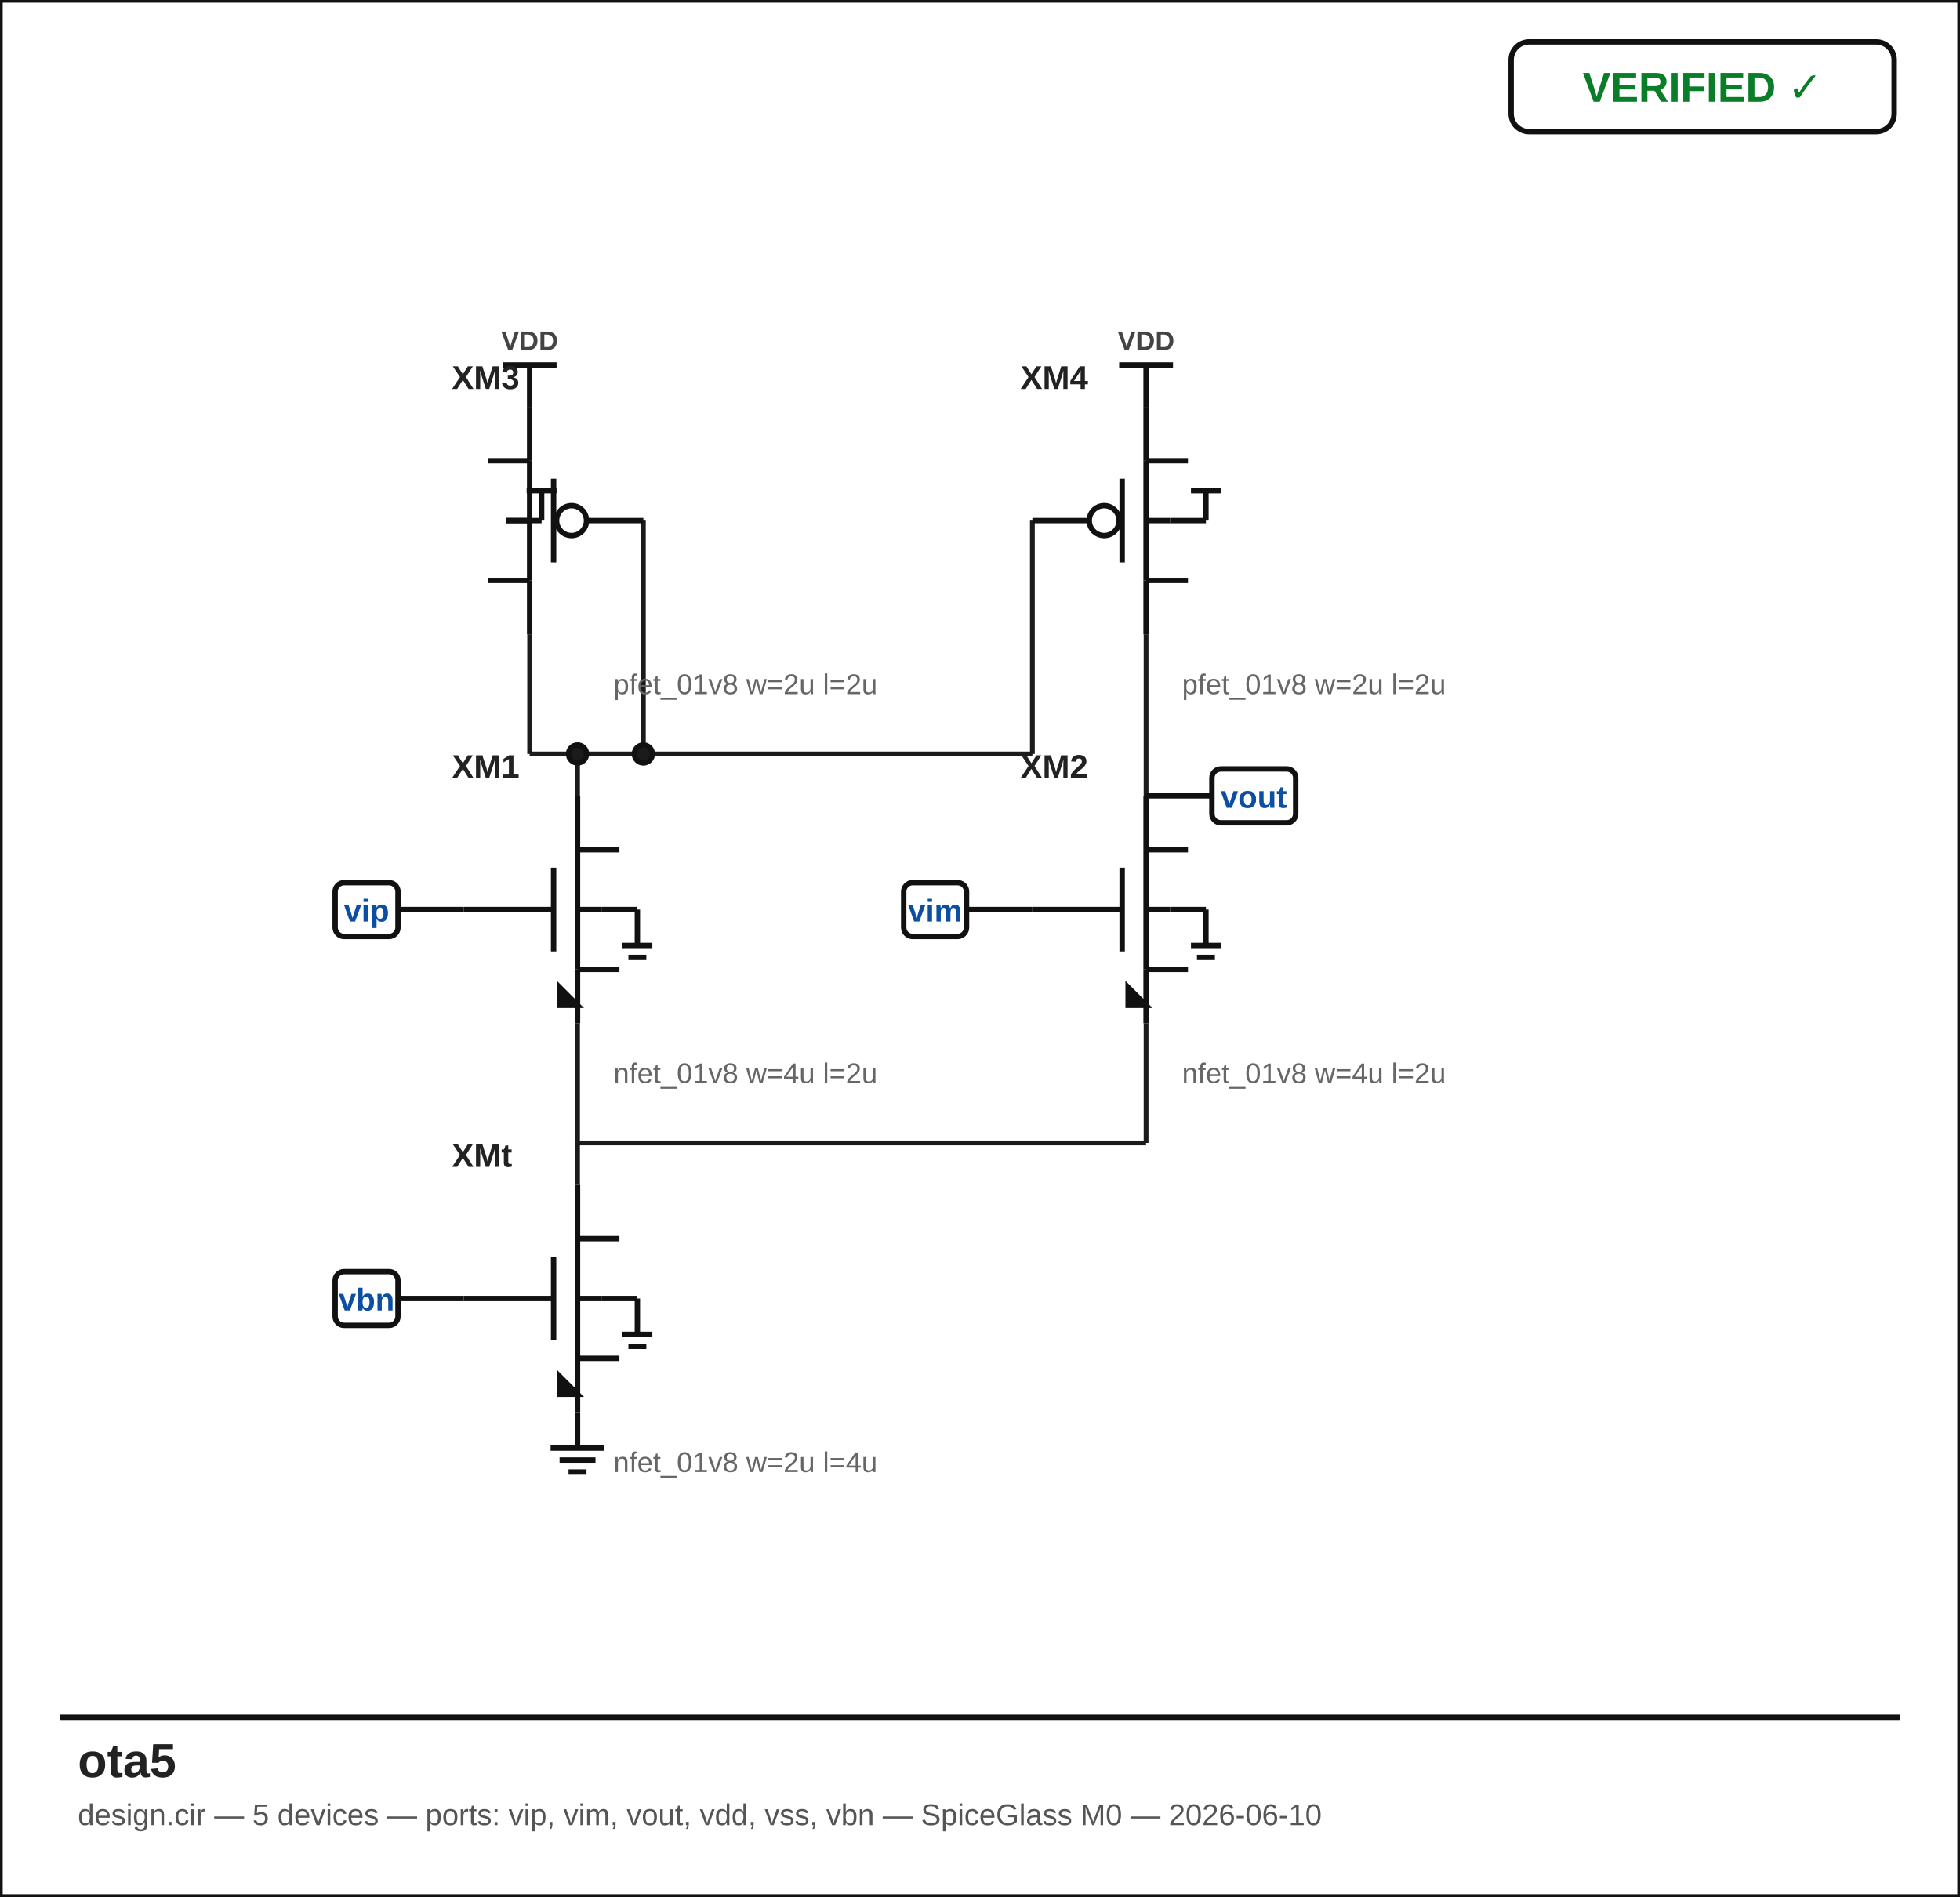
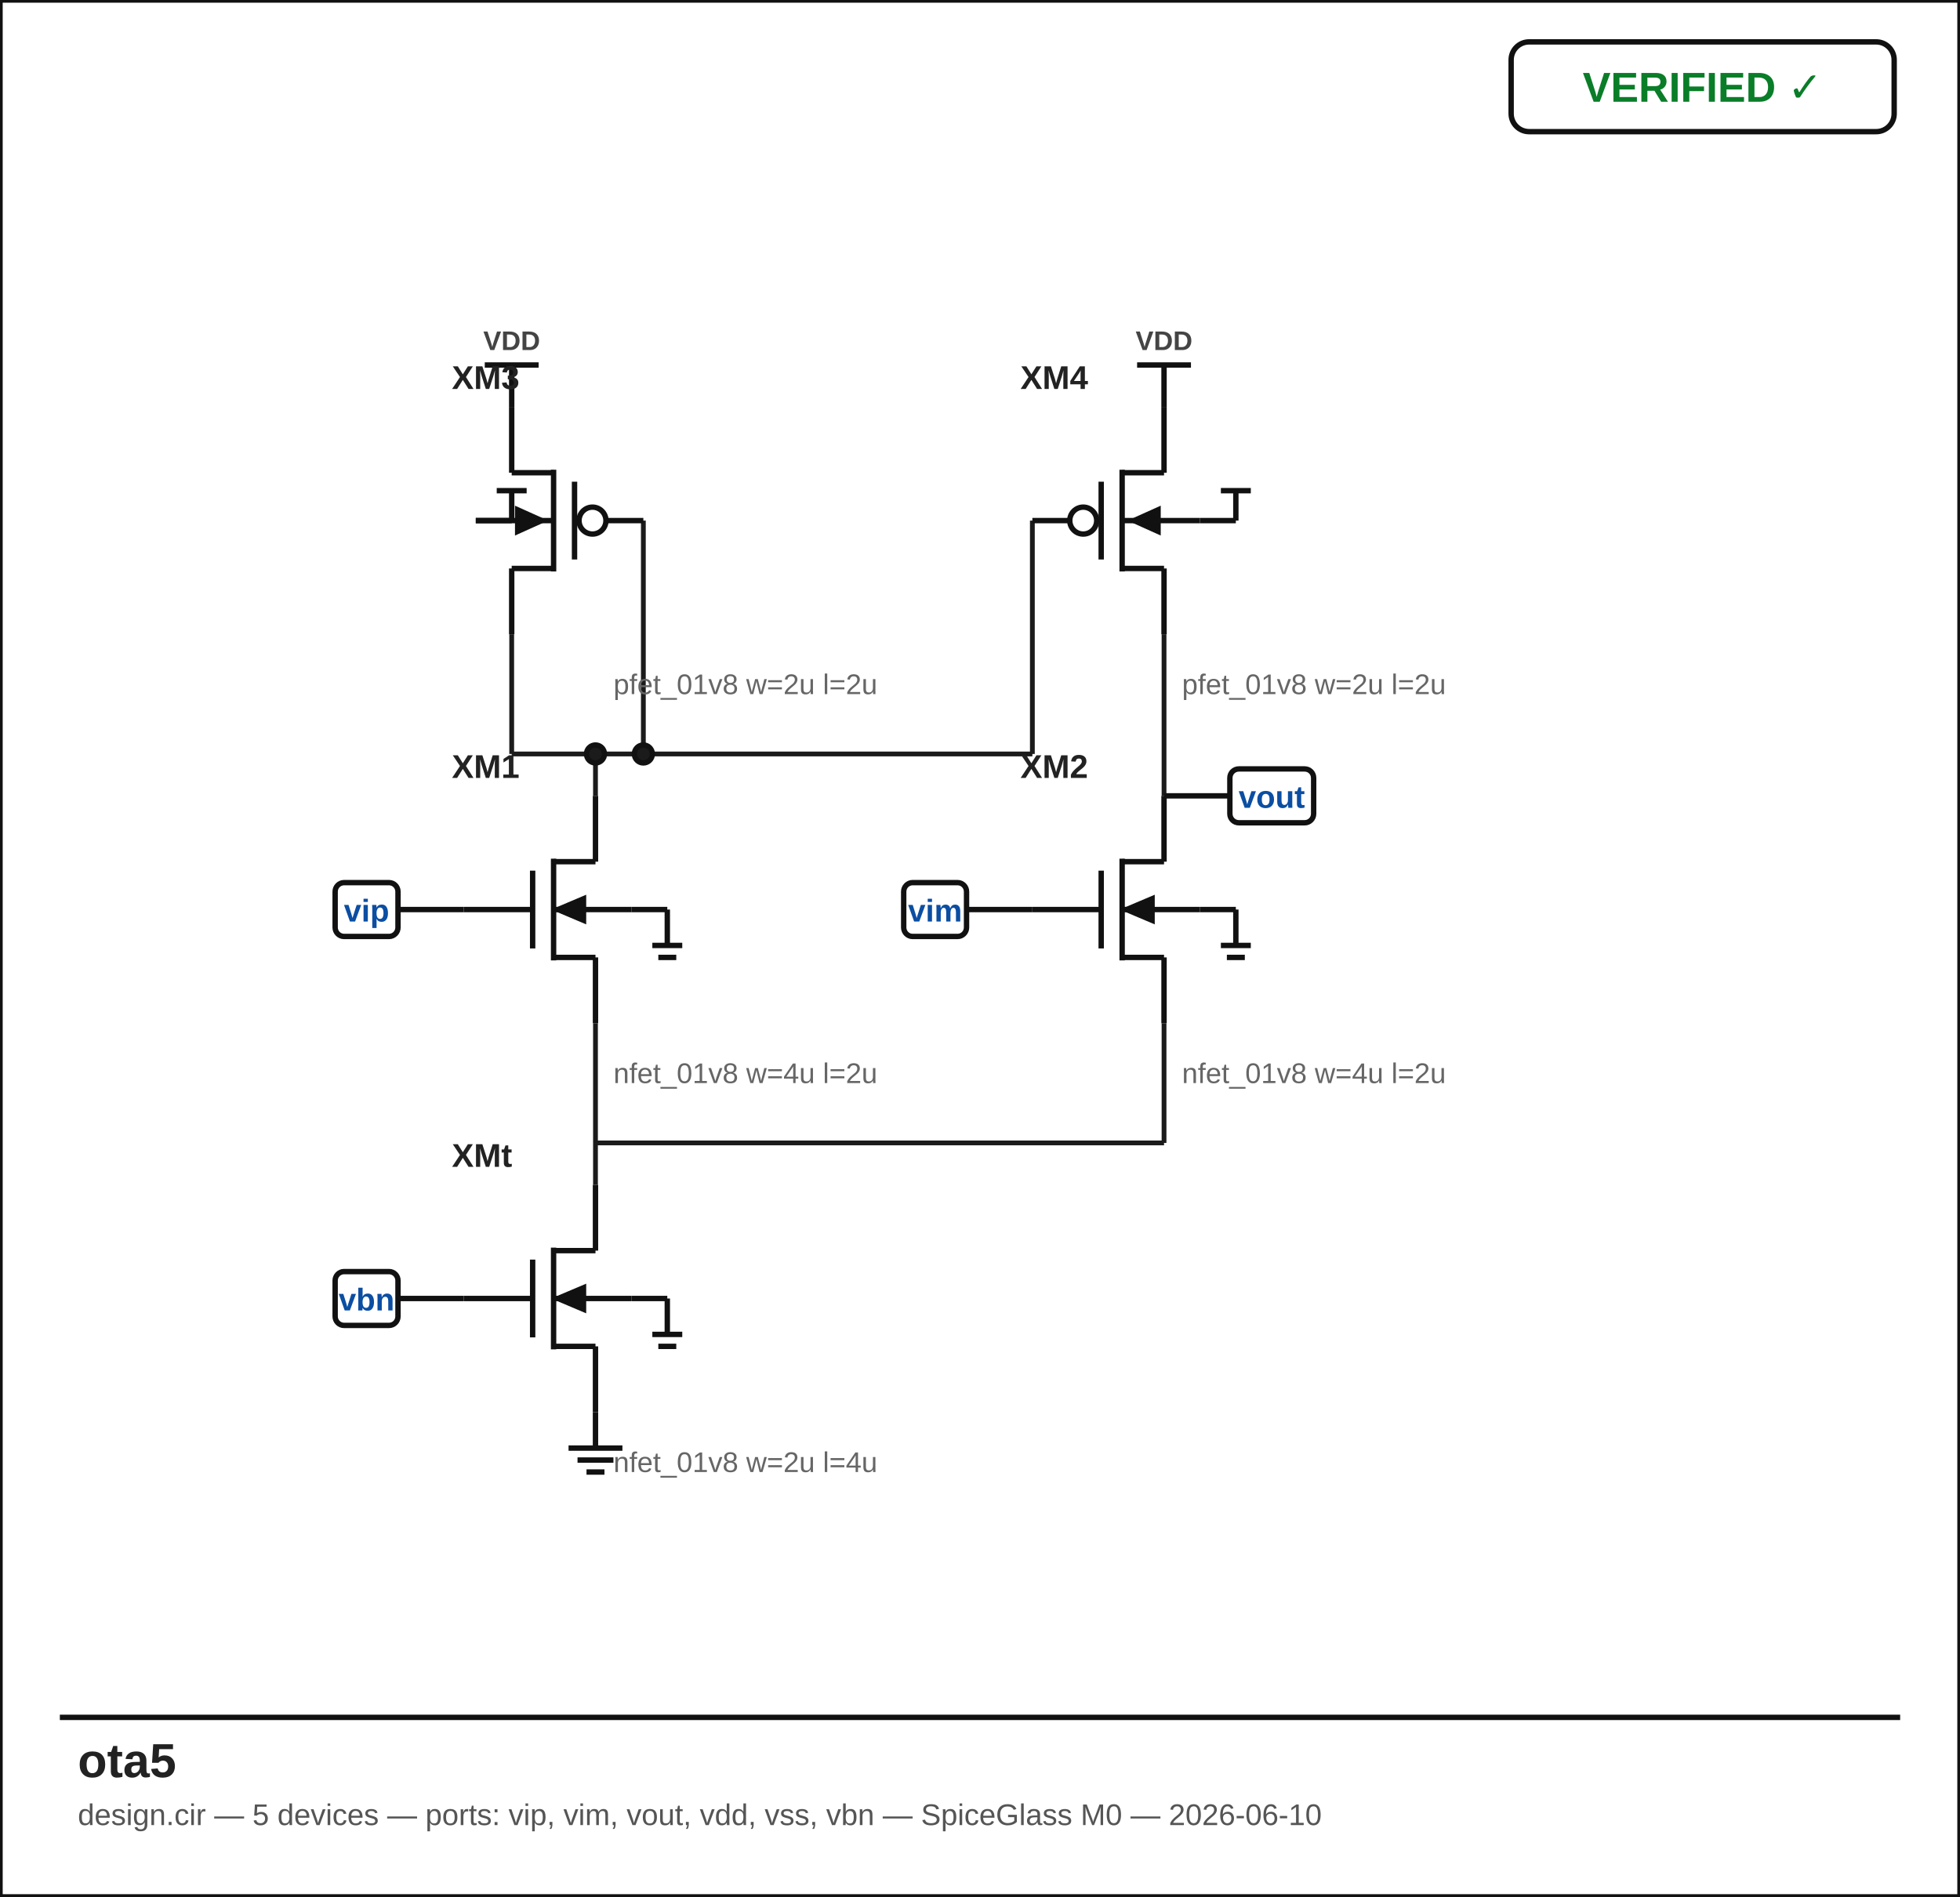
<svg xmlns="http://www.w3.org/2000/svg" width="655" height="634" viewBox="0 0 655 634" font-family="Segoe UI, Arial, sans-serif">
  <style>
 line, polyline, path, rect, circle { stroke: #111111; stroke-width: 1.8; }
 .wire { stroke: #1b1b1b; stroke-width: 1.6; }
 text { stroke: none; fill: #222; font-size: 11px; }
 .name { font-weight: 600; font-size: 11px; }
 .param { fill: #666; font-size: 9.5px; }
 .pin { font-size: 9px; fill: #333; }
 .sym { font-size: 11px; font-weight: 700; }
 .boxmodel { font-size: 9.5px; fill: #555; font-style: italic; }
 .rail { font-size: 9px; fill: #444444; font-weight: 600; }
 .netlabel { font-size: 10.5px; fill: #a14d00; font-style: italic; }
 .port { font-size: 10.5px; fill: #0b4ea2; font-weight: 700; }
 .sectitle { font-size: 11px; fill: #8a7340; font-weight: 600; }
 .title { font-size: 16px; font-weight: 700; }
 .meta { font-size: 10px; fill: #555; }
</style>
  <rect x="0" y="0" width="655" height="634" fill="white" stroke="none" />
-   <line class="wire" x1="193.0" y1="266.0" x2="193.0" y2="252.0" />
-   <line class="wire" x1="177.0" y1="212.0" x2="177.0" y2="252.0" />
+   <line class="wire" x1="199.0" y1="266.0" x2="199.0" y2="252.0" />
+   <line class="wire" x1="171.0" y1="212.0" x2="171.0" y2="252.0" />
  <line class="wire" x1="215.0" y1="174.0" x2="215.0" y2="252.0" />
  <line class="wire" x1="345.0" y1="174.0" x2="345.0" y2="252.0" />
-   <line class="wire" x1="177.0" y1="252.0" x2="345.0" y2="252.0" />
-   <line class="wire" x1="193.0" y1="342.0" x2="193.0" y2="382.0" />
-   <line class="wire" x1="383.0" y1="342.0" x2="383.0" y2="382.0" />
-   <line class="wire" x1="193.0" y1="396.0" x2="193.0" y2="382.0" />
-   <line class="wire" x1="193.0" y1="382.0" x2="383.0" y2="382.0" />
-   <line class="wire" x1="383.0" y1="212.0" x2="383.0" y2="266.0" />
-   <circle cx="193.0" cy="252.0" r="3" fill="#1b1b1b" stroke="none" />
+   <line class="wire" x1="171.0" y1="252.0" x2="345.0" y2="252.0" />
+   <line class="wire" x1="199.0" y1="342.0" x2="199.0" y2="382.0" />
+   <line class="wire" x1="389.0" y1="342.0" x2="389.0" y2="382.0" />
+   <line class="wire" x1="199.0" y1="396.0" x2="199.0" y2="382.0" />
+   <line class="wire" x1="199.0" y1="382.0" x2="389.0" y2="382.0" />
+   <line class="wire" x1="389.0" y1="212.0" x2="389.0" y2="266.0" />
+   <circle cx="199.0" cy="252.0" r="3" fill="#1b1b1b" stroke="none" />
  <circle cx="215.0" cy="252.0" r="3" fill="#1b1b1b" stroke="none" />
  <line x1="155.0" y1="304.0" x2="133.0" y2="304.0" />
  <rect x="112.0" y="295.0" width="21" height="18" rx="3" fill="white" stroke="#0b4ea2" stroke-width="1.4" />
  <text x="122.5" y="308.0" text-anchor="middle" class="port">vip</text>
-   <line x1="201.0" y1="304.0" x2="213.0" y2="304.0" />
-   <line x1="213.0" y1="304.0" x2="213.0" y2="316.0" />
-   <line x1="208.0" y1="316.0" x2="218.0" y2="316.0" stroke-width="2" />
-   <line x1="210.0" y1="320.0" x2="216.0" y2="320.0" stroke-width="2" />
-   <line x1="391.0" y1="304.0" x2="403.0" y2="304.0" />
-   <line x1="403.0" y1="304.0" x2="403.0" y2="316.0" />
-   <line x1="398.0" y1="316.0" x2="408.0" y2="316.0" stroke-width="2" />
-   <line x1="400.0" y1="320.0" x2="406.0" y2="320.0" stroke-width="2" />
-   <line x1="193.0" y1="472.0" x2="193.0" y2="484.0" />
-   <line x1="184.0" y1="484.0" x2="202.0" y2="484.0" stroke-width="2" />
-   <line x1="187.0" y1="488.0" x2="199.0" y2="488.0" stroke-width="2" />
-   <line x1="190.0" y1="492.0" x2="196.0" y2="492.0" stroke-width="2" />
-   <line x1="201.0" y1="434.0" x2="213.0" y2="434.0" />
-   <line x1="213.0" y1="434.0" x2="213.0" y2="446.0" />
-   <line x1="208.0" y1="446.0" x2="218.0" y2="446.0" stroke-width="2" />
-   <line x1="210.0" y1="450.0" x2="216.0" y2="450.0" stroke-width="2" />
-   <line x1="383.0" y1="266.0" x2="405.0" y2="266.0" />
-   <rect x="405.0" y="257.0" width="28" height="18" rx="3" fill="white" stroke="#0b4ea2" stroke-width="1.4" />
-   <text x="419.0" y="270.0" text-anchor="middle" class="port">vout</text>
+   <line x1="211.0" y1="304.0" x2="223.0" y2="304.0" />
+   <line x1="223.0" y1="304.0" x2="223.0" y2="316.0" />
+   <line x1="218.0" y1="316.0" x2="228.0" y2="316.0" stroke-width="2" />
+   <line x1="220.0" y1="320.0" x2="226.0" y2="320.0" stroke-width="2" />
+   <line x1="401.0" y1="304.0" x2="413.0" y2="304.0" />
+   <line x1="413.0" y1="304.0" x2="413.0" y2="316.0" />
+   <line x1="408.0" y1="316.0" x2="418.0" y2="316.0" stroke-width="2" />
+   <line x1="410.0" y1="320.0" x2="416.0" y2="320.0" stroke-width="2" />
+   <line x1="199.0" y1="472.0" x2="199.0" y2="484.0" />
+   <line x1="190.0" y1="484.0" x2="208.0" y2="484.0" stroke-width="2" />
+   <line x1="193.0" y1="488.0" x2="205.0" y2="488.0" stroke-width="2" />
+   <line x1="196.0" y1="492.0" x2="202.0" y2="492.0" stroke-width="2" />
+   <line x1="211.0" y1="434.0" x2="223.0" y2="434.0" />
+   <line x1="223.0" y1="434.0" x2="223.0" y2="446.0" />
+   <line x1="218.0" y1="446.0" x2="228.0" y2="446.0" stroke-width="2" />
+   <line x1="220.0" y1="450.0" x2="226.0" y2="450.0" stroke-width="2" />
+   <line x1="389.0" y1="266.0" x2="411.0" y2="266.0" />
+   <rect x="411.0" y="257.0" width="28" height="18" rx="3" fill="white" stroke="#0b4ea2" stroke-width="1.4" />
+   <text x="425.0" y="270.0" text-anchor="middle" class="port">vout</text>
  <line x1="345.0" y1="304.0" x2="323.0" y2="304.0" />
  <rect x="302.0" y="295.0" width="21" height="18" rx="3" fill="white" stroke="#0b4ea2" stroke-width="1.4" />
  <text x="312.5" y="308.0" text-anchor="middle" class="port">vim</text>
  <line x1="155.0" y1="434.0" x2="133.0" y2="434.0" />
  <rect x="112.0" y="425.0" width="21" height="18" rx="3" fill="white" stroke="#0b4ea2" stroke-width="1.4" />
  <text x="122.5" y="438.0" text-anchor="middle" class="port">vbn</text>
-   <line x1="177.0" y1="136.0" x2="177.0" y2="122.0" />
-   <line x1="168.0" y1="122.0" x2="186.0" y2="122.0" stroke-width="2.4" />
-   <text x="177.0" y="117.0" text-anchor="middle" class="rail">VDD</text>
-   <line x1="169.0" y1="174.0" x2="181.0" y2="174.0" />
-   <line x1="181.0" y1="174.0" x2="181.0" y2="164.0" />
-   <line x1="176.0" y1="164.0" x2="186.0" y2="164.0" stroke-width="2.4" />
-   <line x1="383.0" y1="136.0" x2="383.0" y2="122.0" />
-   <line x1="374.0" y1="122.0" x2="392.0" y2="122.0" stroke-width="2.4" />
-   <text x="383.0" y="117.0" text-anchor="middle" class="rail">VDD</text>
-   <line x1="391.0" y1="174.0" x2="403.0" y2="174.0" />
-   <line x1="403.0" y1="174.0" x2="403.0" y2="164.0" />
-   <line x1="398.0" y1="164.0" x2="408.0" y2="164.0" stroke-width="2.4" />
+   <line x1="171.0" y1="136.0" x2="171.0" y2="122.0" />
+   <line x1="162.0" y1="122.0" x2="180.0" y2="122.0" stroke-width="2.4" />
+   <text x="171.0" y="117.0" text-anchor="middle" class="rail">VDD</text>
+   <line x1="159.0" y1="174.0" x2="171.0" y2="174.0" />
+   <line x1="171.0" y1="174.0" x2="171.0" y2="164.0" />
+   <line x1="166.0" y1="164.0" x2="176.0" y2="164.0" stroke-width="2.4" />
+   <line x1="389.0" y1="136.0" x2="389.0" y2="122.0" />
+   <line x1="380.0" y1="122.0" x2="398.0" y2="122.0" stroke-width="2.4" />
+   <text x="389.0" y="117.0" text-anchor="middle" class="rail">VDD</text>
+   <line x1="401.0" y1="174.0" x2="413.0" y2="174.0" />
+   <line x1="413.0" y1="174.0" x2="413.0" y2="164.0" />
+   <line x1="408.0" y1="164.0" x2="418.0" y2="164.0" stroke-width="2.4" />
  <g transform="translate(185.0 304.0) scale(1 1)" fill="none">
-     <line x1="8" y1="-38" x2="8" y2="-20" />
-     <line x1="8" y1="20" x2="8" y2="38" />
-     <line x1="8" y1="-20" x2="8" y2="20" />
-     <line x1="0" y1="-14" x2="0" y2="14" />
-     <line x1="8" y1="-20" x2="22" y2="-20" />
-     <line x1="8" y1="20" x2="22" y2="20" />
-     <line x1="-30" y1="0" x2="0" y2="0" />
-     <path d="M 2 26 L 8 32 L 2 32 Z" fill="#111111" stroke="none" />
-     <line x1="8" y1="0" x2="16" y2="0" />
+     <line x1="14" y1="-38" x2="14" y2="-16" />
+     <line x1="14" y1="-16" x2="0" y2="-16" />
+     <line x1="14" y1="38" x2="14" y2="16" />
+     <line x1="14" y1="16" x2="0" y2="16" />
+     <line x1="0" y1="-17" x2="0" y2="17" stroke-width="2.6" />
+     <line x1="-7" y1="-13" x2="-7" y2="13" stroke-width="2.6" />
+     <line x1="-30" y1="0" x2="-7" y2="0" />
+     <line x1="0" y1="0" x2="26" y2="0" />
+     <path d="M 1.5 0 L 10 -3.6 L 10 3.6 Z" fill="#111111" stroke="none" />
  </g>
  <text x="151.0" y="260.0" class="name">XM1</text>
  <text x="205.0" y="362.0" class="param" text-anchor="start">nfet_01v8  w=4u  l=2u</text>
  <g transform="translate(375.0 304.0) scale(1 1)" fill="none">
-     <line x1="8" y1="-38" x2="8" y2="-20" />
-     <line x1="8" y1="20" x2="8" y2="38" />
-     <line x1="8" y1="-20" x2="8" y2="20" />
-     <line x1="0" y1="-14" x2="0" y2="14" />
-     <line x1="8" y1="-20" x2="22" y2="-20" />
-     <line x1="8" y1="20" x2="22" y2="20" />
-     <line x1="-30" y1="0" x2="0" y2="0" />
-     <path d="M 2 26 L 8 32 L 2 32 Z" fill="#111111" stroke="none" />
-     <line x1="8" y1="0" x2="16" y2="0" />
+     <line x1="14" y1="-38" x2="14" y2="-16" />
+     <line x1="14" y1="-16" x2="0" y2="-16" />
+     <line x1="14" y1="38" x2="14" y2="16" />
+     <line x1="14" y1="16" x2="0" y2="16" />
+     <line x1="0" y1="-17" x2="0" y2="17" stroke-width="2.6" />
+     <line x1="-7" y1="-13" x2="-7" y2="13" stroke-width="2.6" />
+     <line x1="-30" y1="0" x2="-7" y2="0" />
+     <line x1="0" y1="0" x2="26" y2="0" />
+     <path d="M 1.5 0 L 10 -3.6 L 10 3.6 Z" fill="#111111" stroke="none" />
  </g>
  <text x="341.0" y="260.0" class="name">XM2</text>
  <text x="395.0" y="362.0" class="param" text-anchor="start">nfet_01v8  w=4u  l=2u</text>
  <g transform="translate(185.0 434.0) scale(1 1)" fill="none">
-     <line x1="8" y1="-38" x2="8" y2="-20" />
-     <line x1="8" y1="20" x2="8" y2="38" />
-     <line x1="8" y1="-20" x2="8" y2="20" />
-     <line x1="0" y1="-14" x2="0" y2="14" />
-     <line x1="8" y1="-20" x2="22" y2="-20" />
-     <line x1="8" y1="20" x2="22" y2="20" />
-     <line x1="-30" y1="0" x2="0" y2="0" />
-     <path d="M 2 26 L 8 32 L 2 32 Z" fill="#111111" stroke="none" />
-     <line x1="8" y1="0" x2="16" y2="0" />
+     <line x1="14" y1="-38" x2="14" y2="-16" />
+     <line x1="14" y1="-16" x2="0" y2="-16" />
+     <line x1="14" y1="38" x2="14" y2="16" />
+     <line x1="14" y1="16" x2="0" y2="16" />
+     <line x1="0" y1="-17" x2="0" y2="17" stroke-width="2.6" />
+     <line x1="-7" y1="-13" x2="-7" y2="13" stroke-width="2.6" />
+     <line x1="-30" y1="0" x2="-7" y2="0" />
+     <line x1="0" y1="0" x2="26" y2="0" />
+     <path d="M 1.5 0 L 10 -3.6 L 10 3.6 Z" fill="#111111" stroke="none" />
  </g>
  <text x="151.0" y="390.0" class="name">XMt</text>
  <text x="205.0" y="492.0" class="param" text-anchor="start">nfet_01v8  w=2u  l=4u</text>
  <g transform="translate(185.0 174.0) scale(-1 1)" fill="none">
-     <line x1="8" y1="-38" x2="8" y2="-20" />
-     <line x1="8" y1="20" x2="8" y2="38" />
-     <line x1="8" y1="-20" x2="8" y2="20" />
-     <line x1="0" y1="-14" x2="0" y2="14" />
-     <line x1="8" y1="-20" x2="22" y2="-20" />
-     <line x1="8" y1="20" x2="22" y2="20" />
-     <circle cx="-6" cy="0" r="5" fill="white" />
-     <line x1="-30" y1="0" x2="-11" y2="0" />
-     <line x1="8" y1="0" x2="16" y2="0" />
+     <line x1="14" y1="-38" x2="14" y2="-16" />
+     <line x1="14" y1="-16" x2="0" y2="-16" />
+     <line x1="14" y1="38" x2="14" y2="16" />
+     <line x1="14" y1="16" x2="0" y2="16" />
+     <line x1="0" y1="-17" x2="0" y2="17" stroke-width="2.6" />
+     <line x1="-7" y1="-13" x2="-7" y2="13" stroke-width="2.6" />
+     <circle cx="-13" cy="0" r="4.5" fill="white" stroke-width="1.5" />
+     <line x1="-30" y1="0" x2="-17.5" y2="0" />
+     <line x1="0" y1="0" x2="26" y2="0" />
+     <path d="M 12 0 L 4 -3.6 L 4 3.6 Z" fill="#111111" stroke="none" transform="rotate(180 8 0)" />
  </g>
  <text x="151.0" y="130.0" class="name">XM3</text>
  <text x="205.0" y="232.0" class="param" text-anchor="start">pfet_01v8  w=2u  l=2u</text>
  <g transform="translate(375.0 174.0) scale(1 1)" fill="none">
-     <line x1="8" y1="-38" x2="8" y2="-20" />
-     <line x1="8" y1="20" x2="8" y2="38" />
-     <line x1="8" y1="-20" x2="8" y2="20" />
-     <line x1="0" y1="-14" x2="0" y2="14" />
-     <line x1="8" y1="-20" x2="22" y2="-20" />
-     <line x1="8" y1="20" x2="22" y2="20" />
-     <circle cx="-6" cy="0" r="5" fill="white" />
-     <line x1="-30" y1="0" x2="-11" y2="0" />
-     <line x1="8" y1="0" x2="16" y2="0" />
+     <line x1="14" y1="-38" x2="14" y2="-16" />
+     <line x1="14" y1="-16" x2="0" y2="-16" />
+     <line x1="14" y1="38" x2="14" y2="16" />
+     <line x1="14" y1="16" x2="0" y2="16" />
+     <line x1="0" y1="-17" x2="0" y2="17" stroke-width="2.6" />
+     <line x1="-7" y1="-13" x2="-7" y2="13" stroke-width="2.6" />
+     <circle cx="-13" cy="0" r="4.5" fill="white" stroke-width="1.5" />
+     <line x1="-30" y1="0" x2="-17.5" y2="0" />
+     <line x1="0" y1="0" x2="26" y2="0" />
+     <path d="M 12 0 L 4 -3.6 L 4 3.6 Z" fill="#111111" stroke="none" transform="rotate(180 8 0)" />
  </g>
  <text x="341.0" y="130.0" class="name">XM4</text>
  <text x="395.0" y="232.0" class="param" text-anchor="start">pfet_01v8  w=2u  l=2u</text>
  <line x1="20" y1="574" x2="635.0" y2="574" stroke="#999" stroke-width="1" />
  <text x="26" y="594" class="title">ota5</text>
  <text x="26" y="610" class="meta">design.cir — 5 devices — ports: vip, vim, vout, vdd, vss, vbn — SpiceGlass M0 — 2026-06-10</text>
  <rect x="505.0" y="14" width="128" height="30" rx="6" fill="none" stroke="#0a7d28" stroke-width="2.4" />
  <text x="569.0" y="34" text-anchor="middle" style="fill:#0a7d28;font-weight:800;font-size:14px">VERIFIED ✓</text>
</svg>
